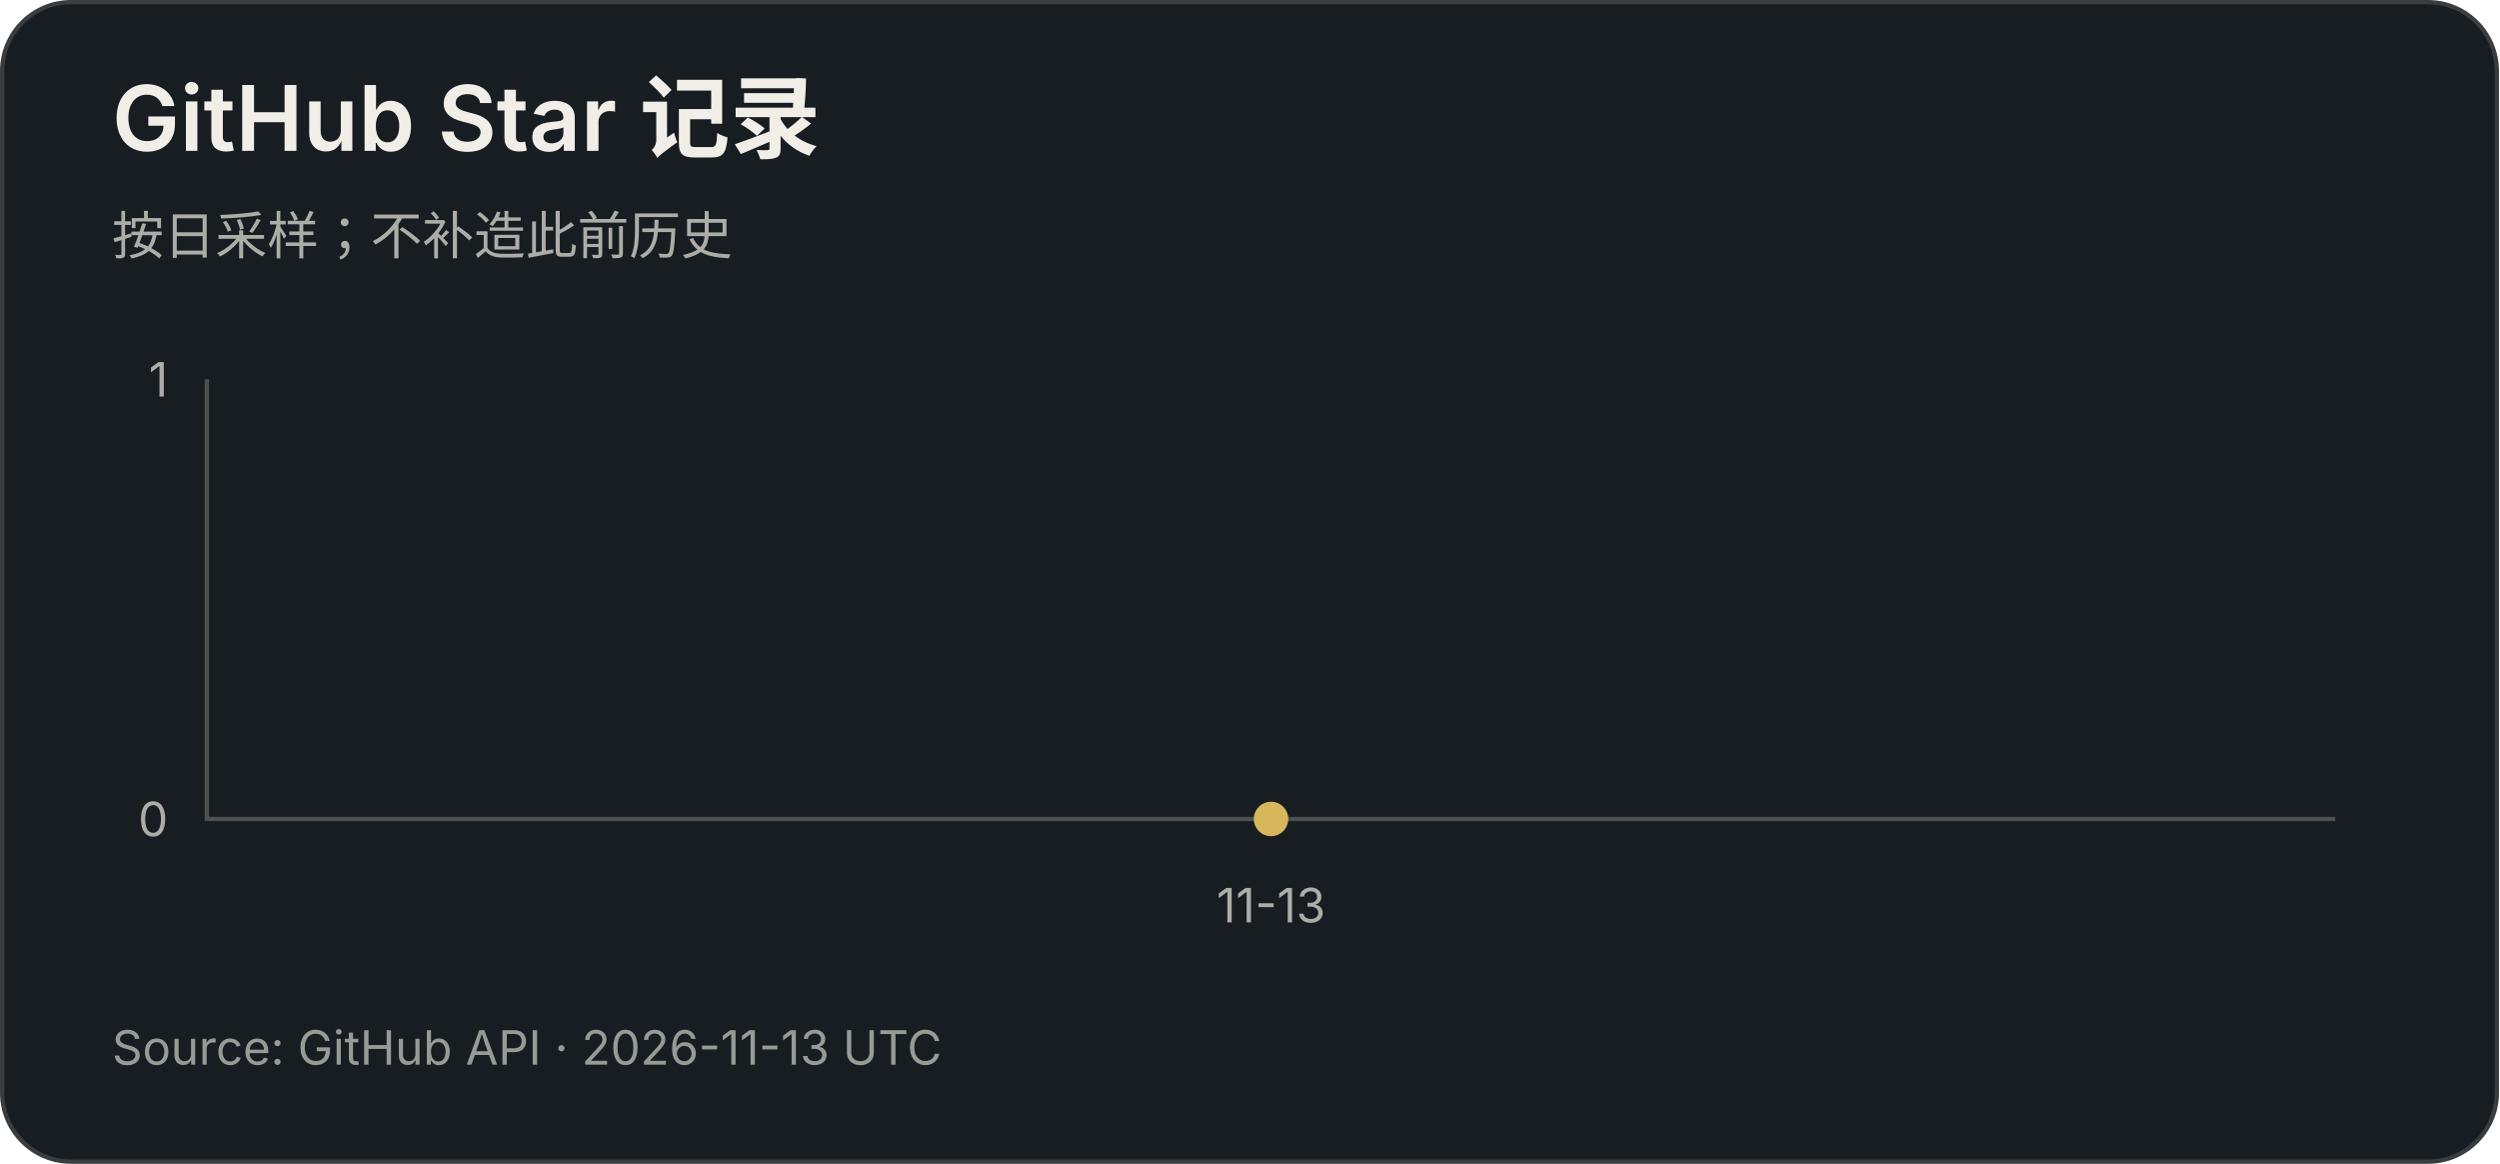
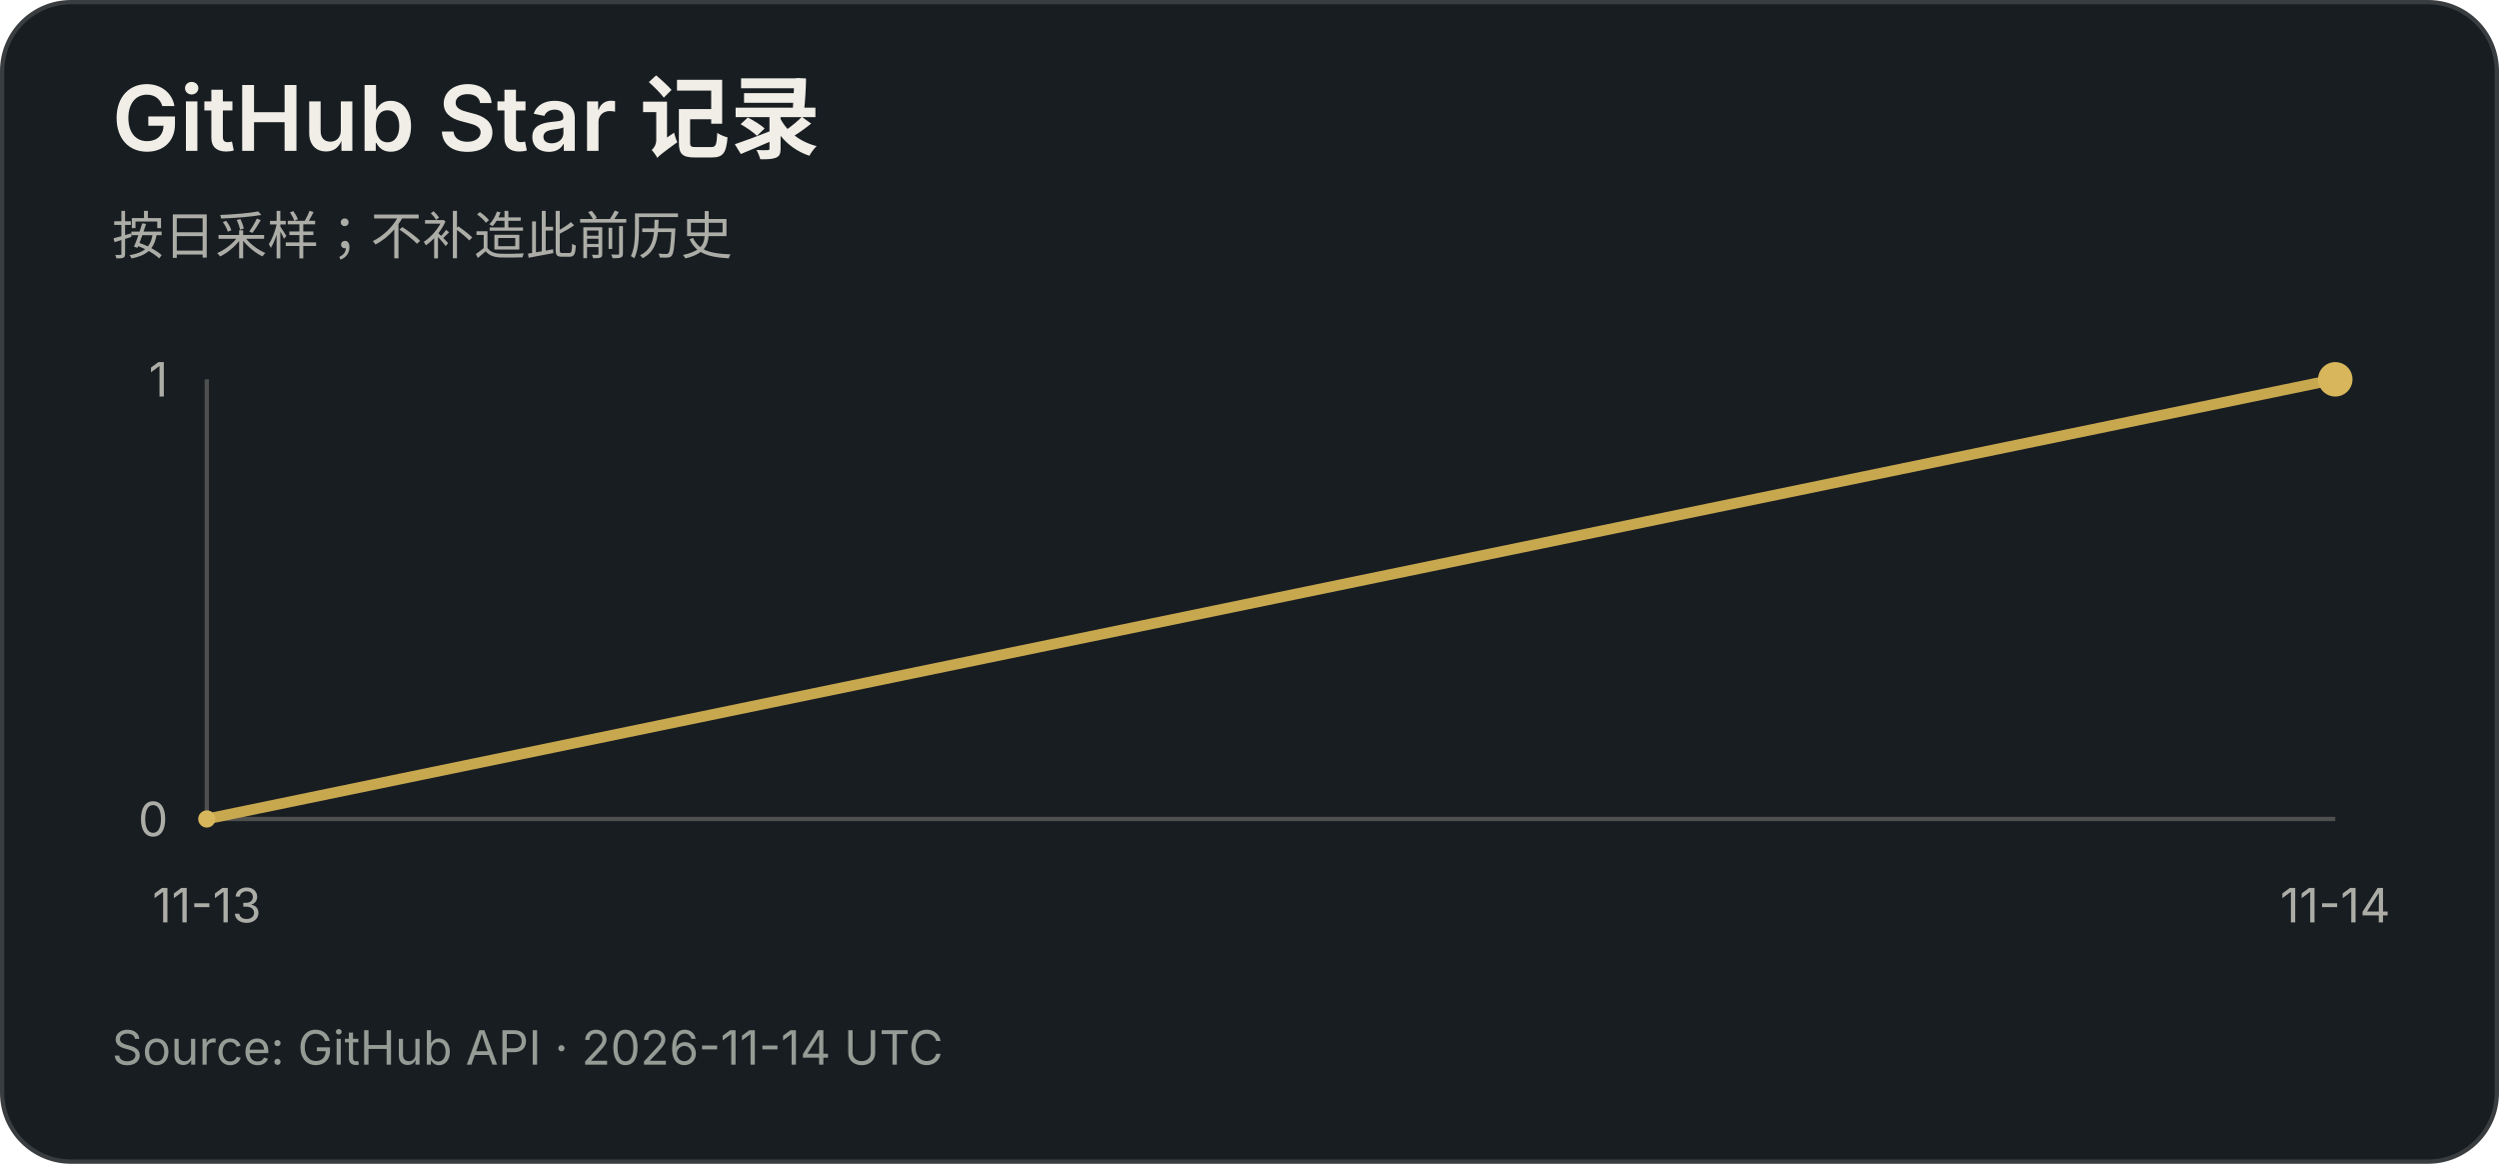
<svg xmlns="http://www.w3.org/2000/svg" width="580" height="270" viewBox="0 0 580 270" role="img" aria-label="GitHub Star 记录">
  <rect x=".5" y=".5" width="579" height="269" rx="16" fill="#181d22" stroke="#393d40" />
  <g font-family="-apple-system,BlinkMacSystemFont,Segoe UI,sans-serif">
    <text x="26" y="35" fill="#f0eee7" font-size="21" font-weight="600">GitHub Star 记录</text>
    <text x="26" y="59" fill="#acada6" font-size="12">按日采样；不补造此前历史</text>
    <path d="M48 88V190H542" fill="none" stroke="#4d504e" />
    <text x="39" y="92" text-anchor="end" fill="#acada6" font-size="11">1</text>
    <text x="39" y="194" text-anchor="end" fill="#acada6" font-size="11">0</text>
-     <polyline points="295,190" fill="none" stroke="#c8a84f" stroke-width="2.5" />
-     <circle cx="295" cy="190" r="4" fill="#d7b65c" />
-     <text x="295" y="214" text-anchor="middle" fill="#acada6" font-size="11">11-13</text>
-     <text x="26" y="247" fill="#969b95" font-size="11">Source: GitHub API · 2026-11-13 UTC</text>
+     <polyline points="48,190 542,88" fill="none" stroke="#c8a84f" stroke-width="2.5" />
+     <circle cx="48" cy="190" r="2" fill="#d7b65c" />
+     <circle cx="542" cy="88" r="4" fill="#d7b65c" />
+     <text x="48" y="214" text-anchor="middle" fill="#acada6" font-size="11">11-13</text>
+     <text x="542" y="214" text-anchor="middle" fill="#acada6" font-size="11">11-14</text>
+     <text x="26" y="247" fill="#969b95" font-size="11">Source: GitHub API · 2026-11-14 UTC</text>
  </g>
</svg>
